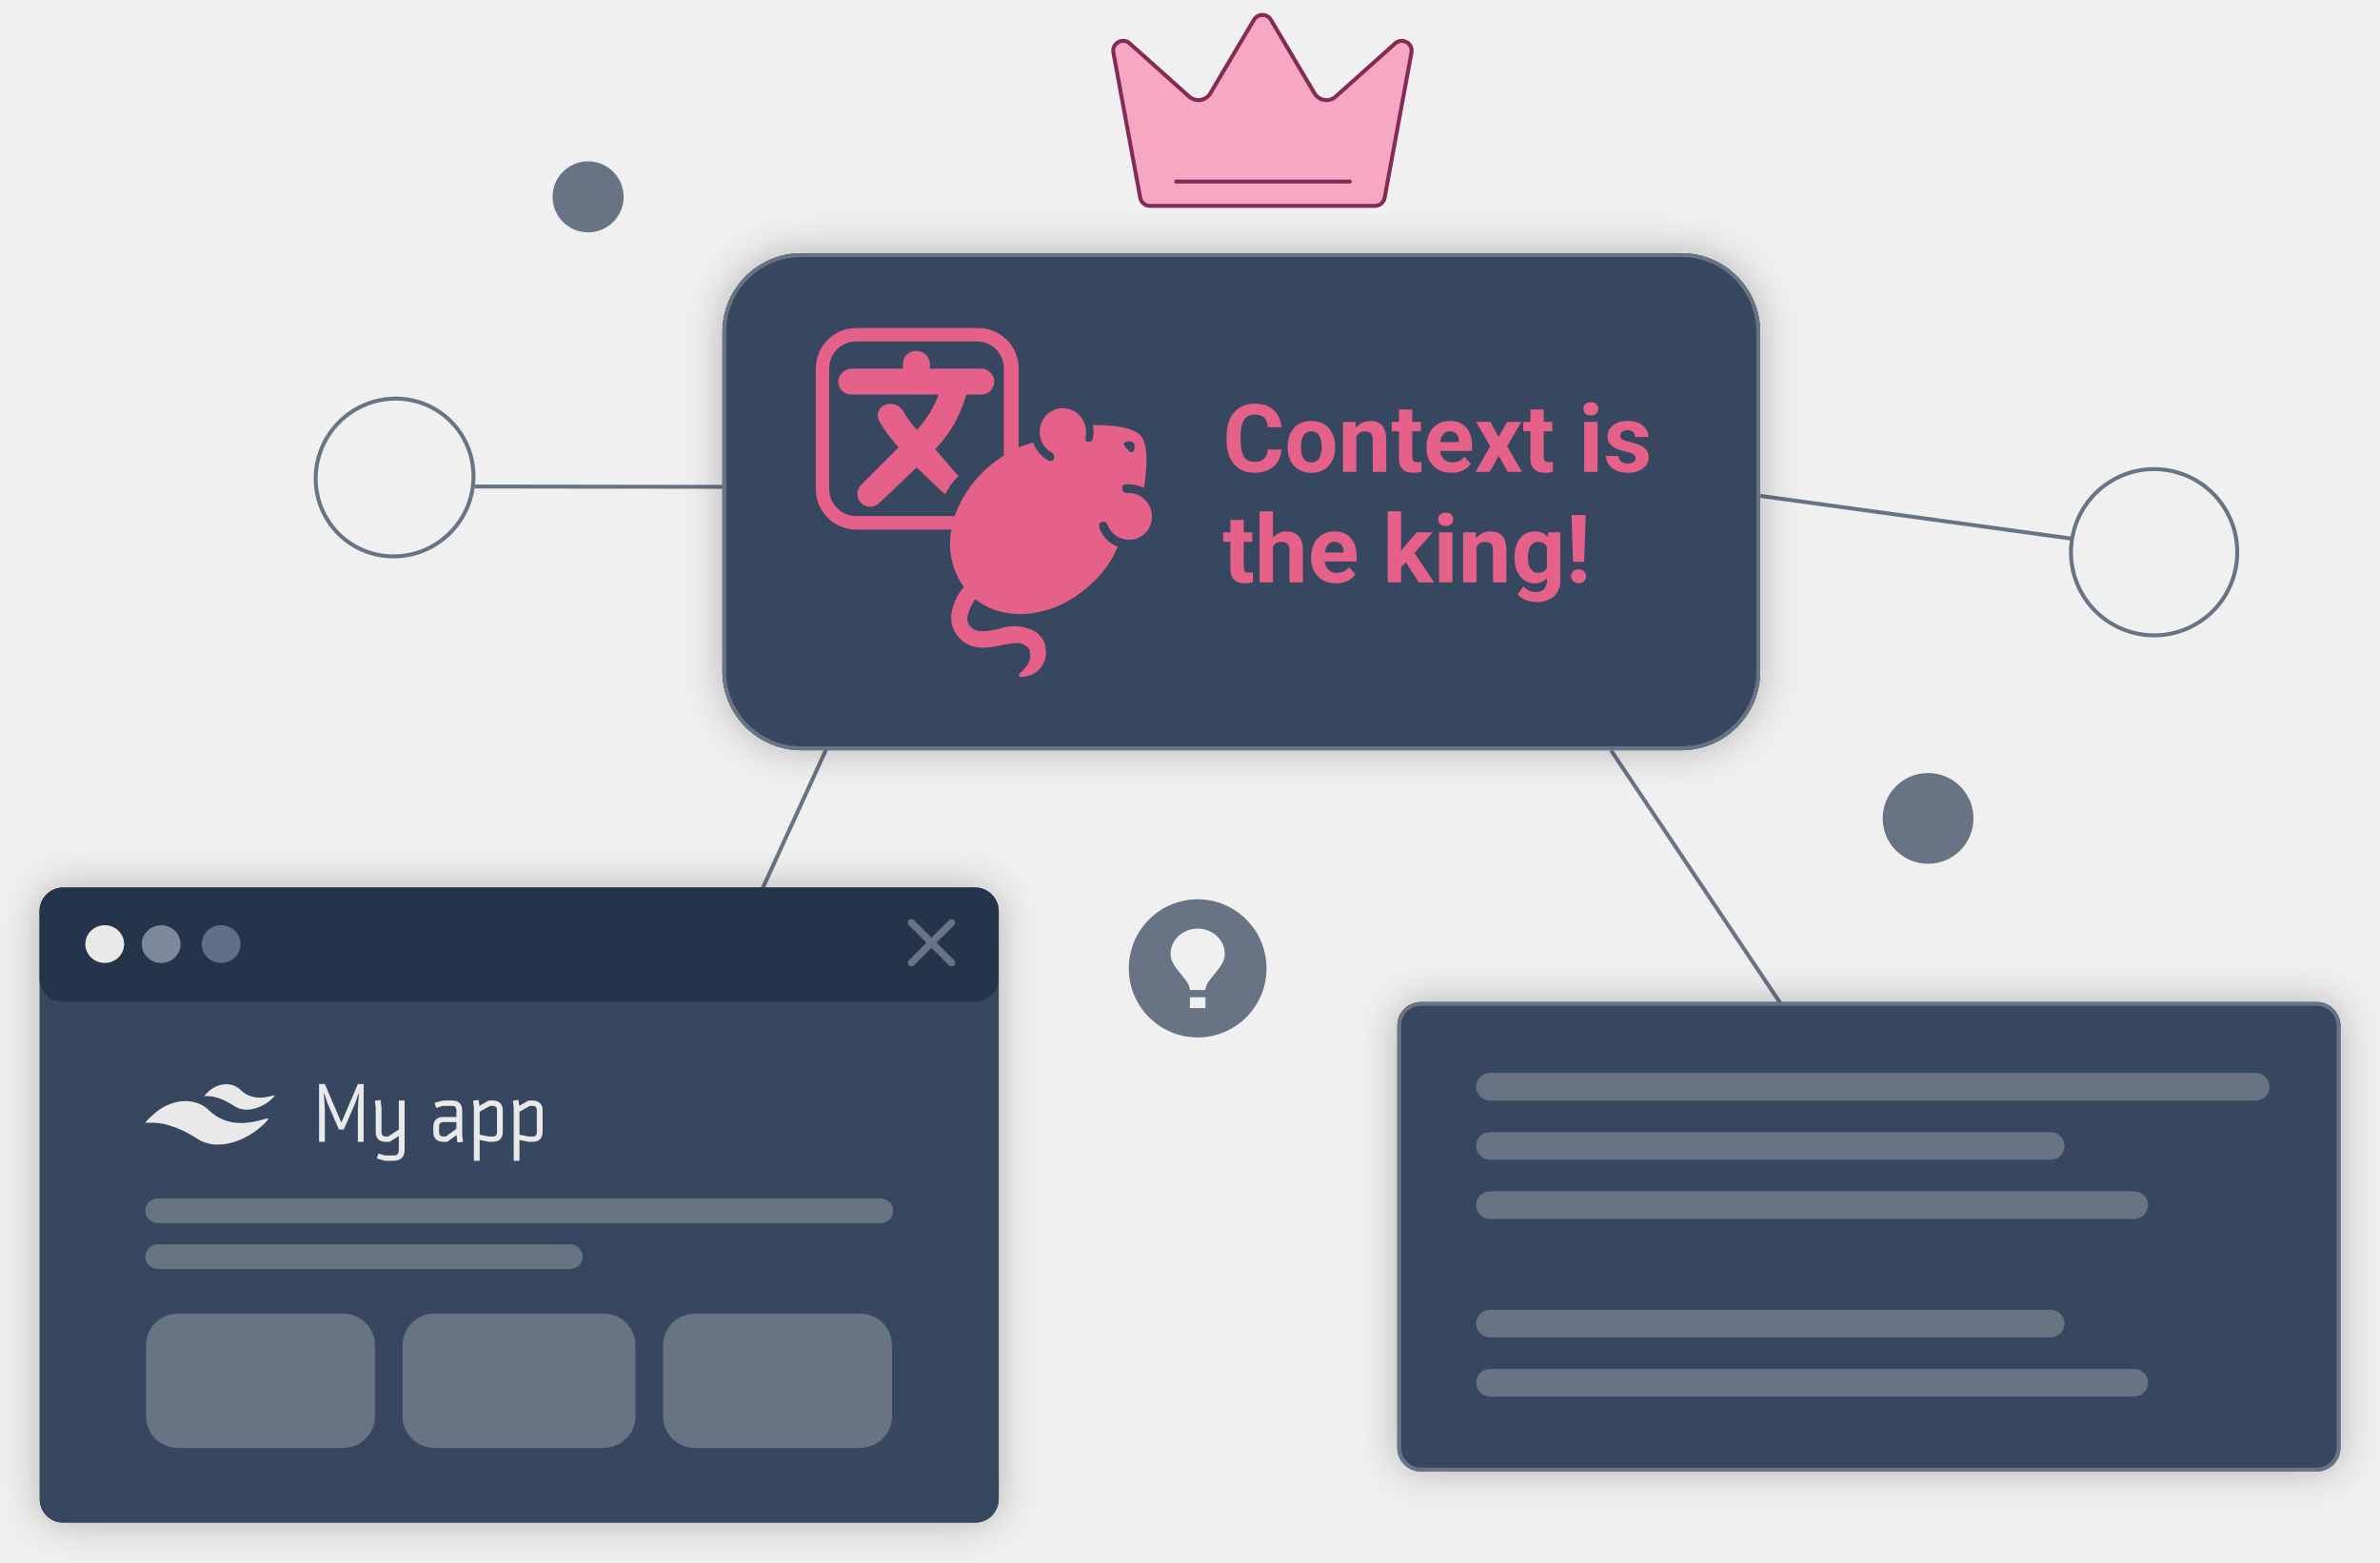
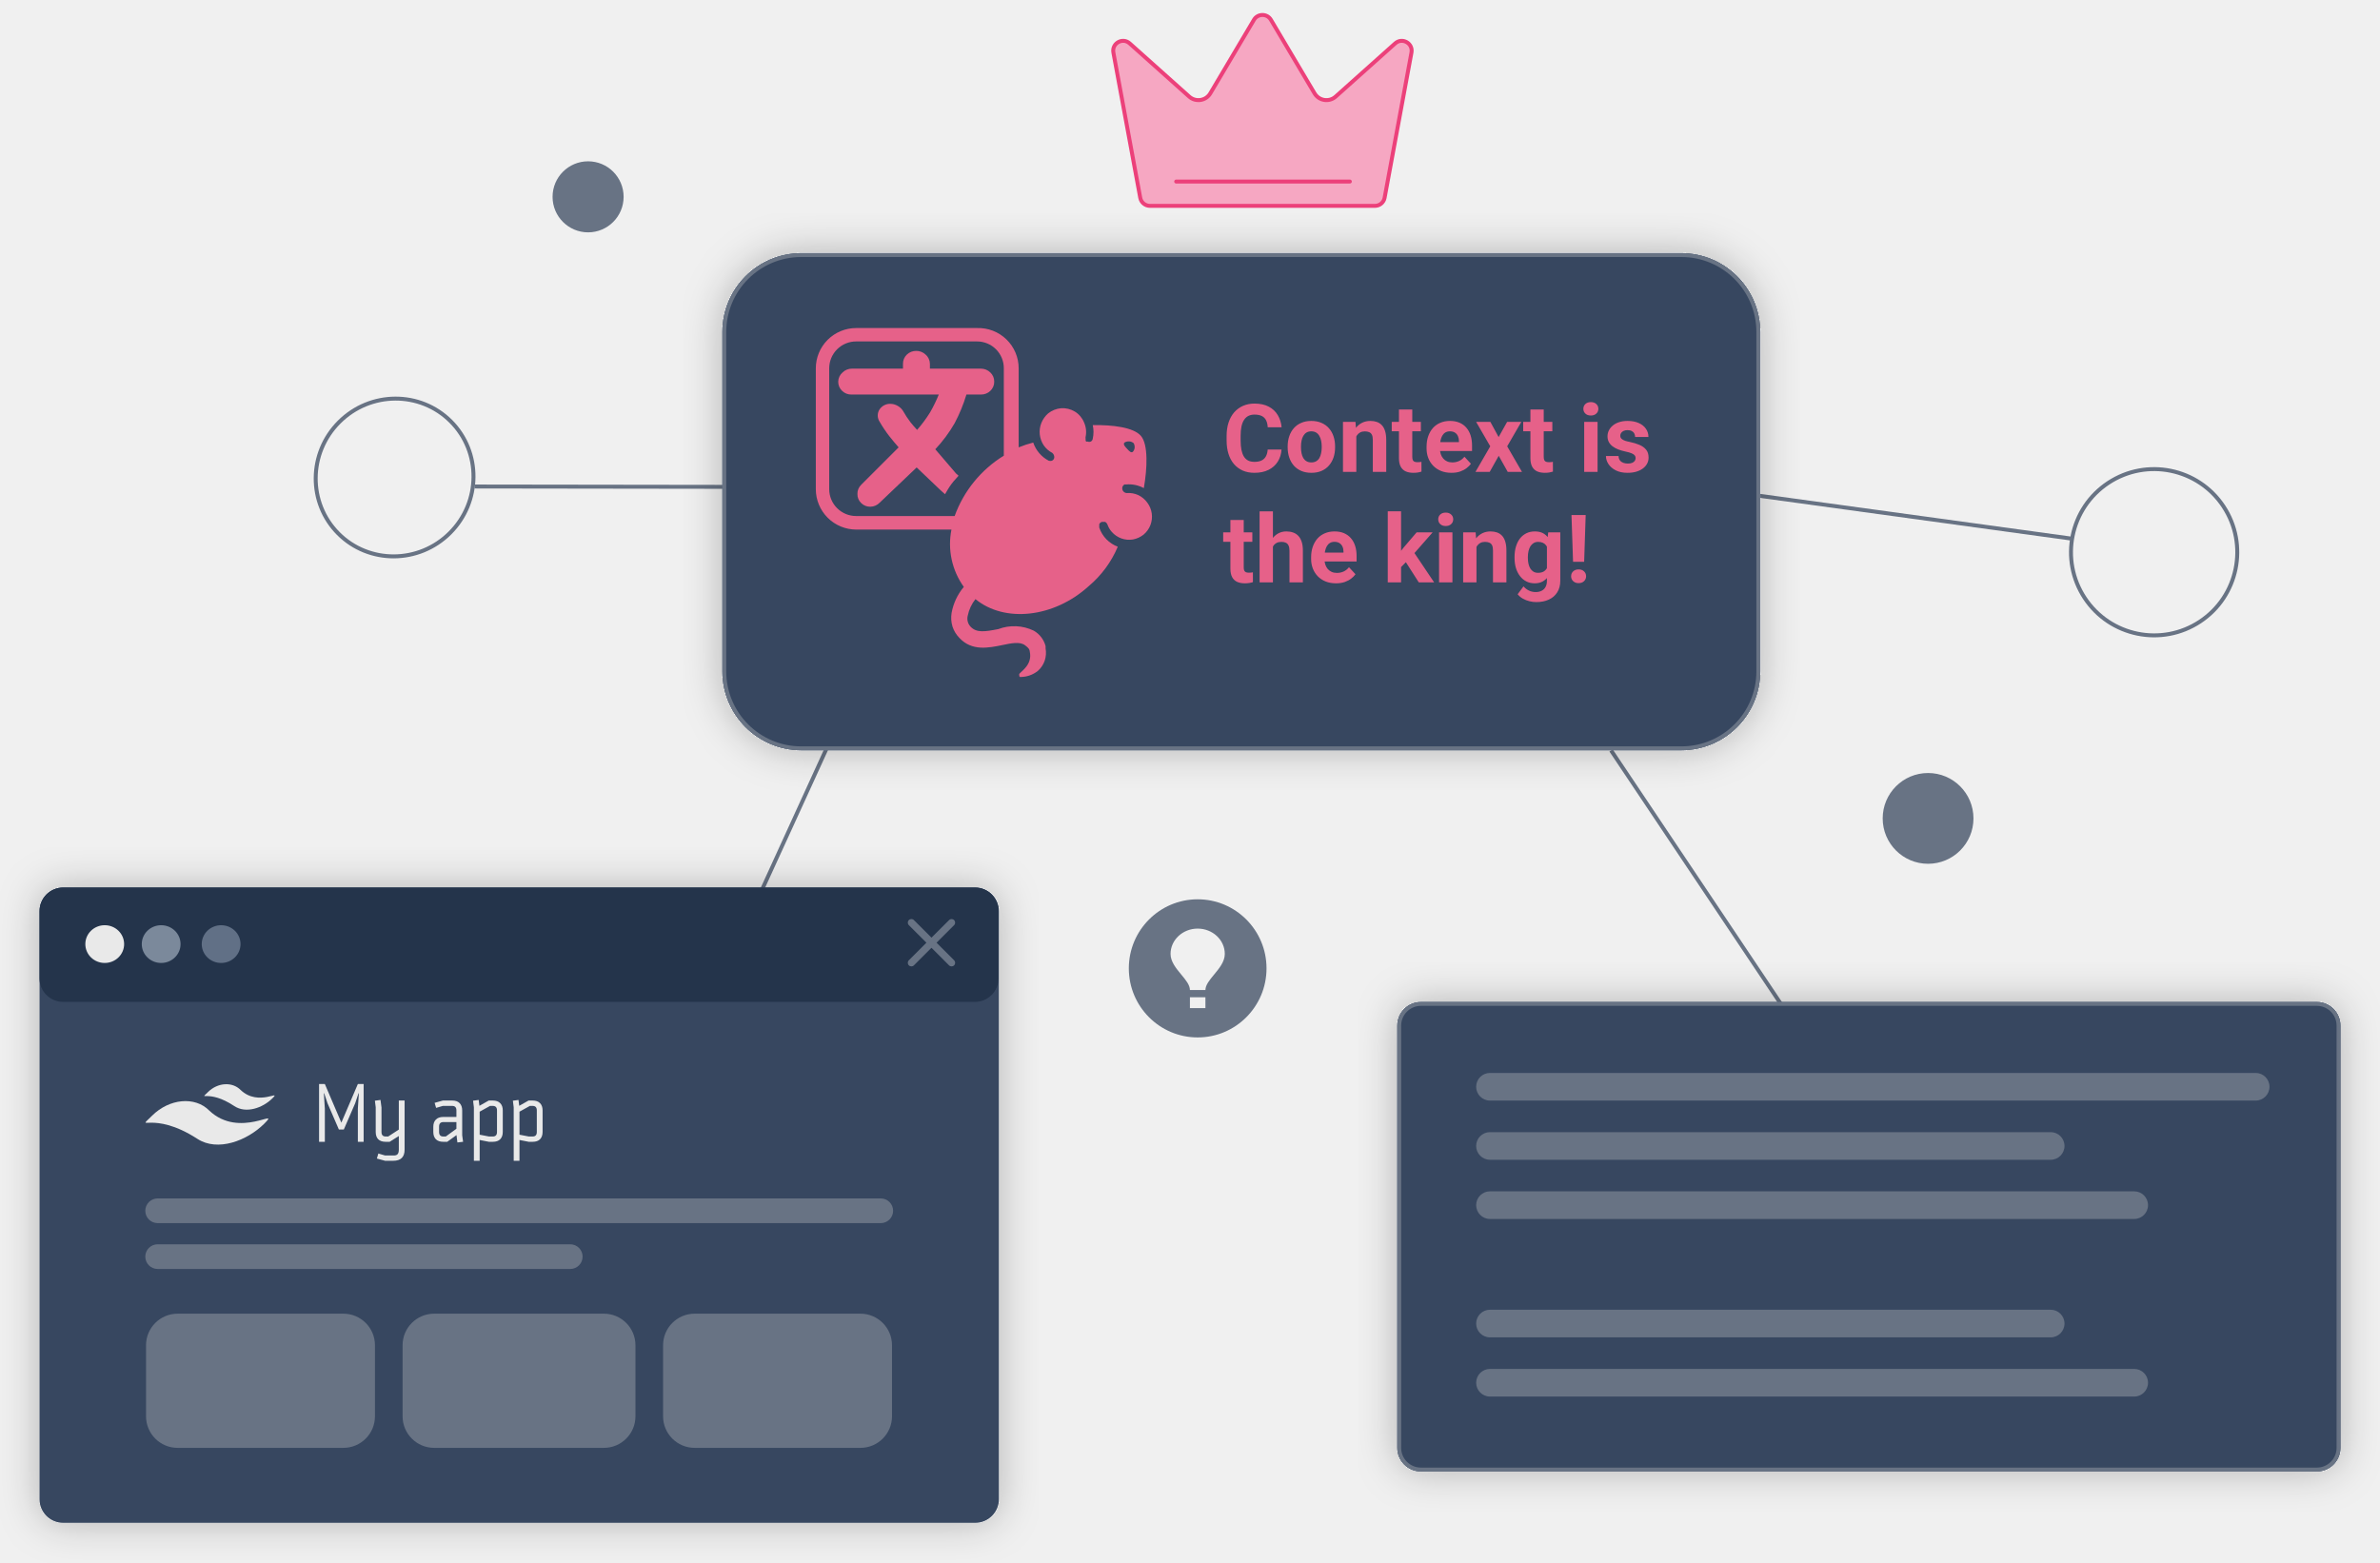
<svg xmlns="http://www.w3.org/2000/svg" width="603" height="396" viewBox="0 0 603 396" fill="none">
  <path fill-rule="evenodd" clip-rule="evenodd" d="M303.444 262.875C313.078 262.875 320.887 255.04 320.887 245.375C320.887 235.71 313.078 227.875 303.444 227.875C293.81 227.875 286 235.71 286 245.375C286 255.04 293.81 262.875 303.444 262.875ZM301.48 255.451H305.407V252.703H301.48V255.451ZM301.48 250.871H305.407C305.407 249.596 306.464 248.32 307.598 246.953C308.906 245.375 310.316 243.675 310.316 241.711C310.316 238.176 307.233 235.299 303.444 235.299C299.655 235.299 296.572 238.176 296.572 241.711C296.572 243.675 297.982 245.375 299.29 246.953C300.423 248.32 301.48 249.596 301.48 250.871Z" fill="#687384" />
  <path d="M178.977 291.188H179.852L181.496 295.574L183.137 291.188H184.012L181.84 296.875H181.145L178.977 291.188ZM178.578 291.188H179.41L179.555 294.985V296.875H178.578V291.188ZM183.578 291.188H184.414V296.875H183.434V294.985L183.578 291.188ZM186.711 296.414L187.859 292.649H188.867L187.172 297.52C187.133 297.624 187.082 297.737 187.02 297.86C186.957 297.982 186.875 298.098 186.773 298.207C186.674 298.319 186.551 298.409 186.402 298.477C186.254 298.547 186.074 298.582 185.863 298.582C185.78 298.582 185.699 298.574 185.621 298.559C185.546 298.546 185.474 298.531 185.406 298.516L185.402 297.797C185.428 297.8 185.46 297.802 185.496 297.805C185.535 297.808 185.566 297.809 185.59 297.809C185.746 297.809 185.876 297.789 185.98 297.75C186.085 297.714 186.169 297.654 186.234 297.571C186.302 297.487 186.359 297.375 186.406 297.235L186.711 296.414ZM186.062 292.649L187.066 295.813L187.234 296.805L186.582 296.973L185.047 292.649H186.062ZM193.781 296.028V294.012C193.781 293.861 193.754 293.731 193.699 293.621C193.645 293.512 193.561 293.427 193.449 293.367C193.34 293.308 193.202 293.278 193.035 293.278C192.882 293.278 192.749 293.304 192.637 293.356C192.525 293.408 192.438 293.478 192.375 293.567C192.312 293.655 192.281 293.755 192.281 293.867H191.344C191.344 293.701 191.384 293.539 191.465 293.383C191.546 293.227 191.663 293.087 191.816 292.965C191.97 292.843 192.154 292.746 192.367 292.676C192.581 292.606 192.82 292.571 193.086 292.571C193.404 292.571 193.685 292.624 193.93 292.731C194.177 292.837 194.371 292.999 194.512 293.215C194.655 293.429 194.727 293.697 194.727 294.02V295.899C194.727 296.091 194.74 296.265 194.766 296.418C194.794 296.569 194.835 296.701 194.887 296.813V296.875H193.922C193.878 296.774 193.842 296.645 193.816 296.489C193.793 296.33 193.781 296.176 193.781 296.028ZM193.918 294.305L193.926 294.887H193.25C193.076 294.887 192.922 294.904 192.789 294.938C192.656 294.969 192.546 295.016 192.457 295.078C192.368 295.141 192.302 295.216 192.258 295.305C192.214 295.393 192.191 295.494 192.191 295.606C192.191 295.718 192.217 295.821 192.27 295.914C192.322 296.005 192.397 296.077 192.496 296.129C192.598 296.181 192.72 296.207 192.863 296.207C193.056 296.207 193.224 296.168 193.367 296.09C193.513 296.009 193.628 295.912 193.711 295.797C193.794 295.68 193.839 295.569 193.844 295.465L194.148 295.883C194.117 295.99 194.064 296.104 193.988 296.227C193.913 296.349 193.814 296.466 193.691 296.578C193.572 296.688 193.427 296.778 193.258 296.848C193.091 296.918 192.898 296.953 192.68 296.953C192.404 296.953 192.158 296.899 191.941 296.789C191.725 296.677 191.556 296.528 191.434 296.34C191.311 296.15 191.25 295.935 191.25 295.696C191.25 295.472 191.292 295.274 191.375 295.102C191.461 294.927 191.586 294.781 191.75 294.664C191.917 294.547 192.12 294.459 192.359 294.399C192.599 294.336 192.872 294.305 193.18 294.305H193.918ZM196.656 293.461V298.5H195.715V292.649H196.582L196.656 293.461ZM199.41 294.723V294.805C199.41 295.112 199.374 295.397 199.301 295.66C199.23 295.921 199.125 296.149 198.984 296.344C198.846 296.537 198.676 296.686 198.473 296.793C198.27 296.9 198.035 296.953 197.77 296.953C197.507 296.953 197.276 296.905 197.078 296.809C196.883 296.71 196.717 296.571 196.582 296.391C196.447 296.211 196.337 296 196.254 295.758C196.173 295.513 196.116 295.245 196.082 294.953V294.637C196.116 294.327 196.173 294.046 196.254 293.793C196.337 293.541 196.447 293.323 196.582 293.141C196.717 292.959 196.883 292.818 197.078 292.719C197.273 292.62 197.501 292.571 197.762 292.571C198.027 292.571 198.263 292.623 198.469 292.727C198.674 292.828 198.848 292.974 198.988 293.164C199.129 293.352 199.234 293.578 199.305 293.844C199.375 294.107 199.41 294.4 199.41 294.723ZM198.469 294.805V294.723C198.469 294.528 198.451 294.347 198.414 294.18C198.378 294.011 198.32 293.862 198.242 293.735C198.164 293.607 198.064 293.508 197.941 293.438C197.822 293.365 197.677 293.328 197.508 293.328C197.341 293.328 197.198 293.357 197.078 293.414C196.958 293.469 196.858 293.546 196.777 293.645C196.697 293.744 196.634 293.86 196.59 293.992C196.546 294.123 196.514 294.265 196.496 294.418V295.176C196.527 295.364 196.581 295.535 196.656 295.692C196.732 295.848 196.839 295.973 196.977 296.067C197.117 296.158 197.297 296.203 197.516 296.203C197.685 296.203 197.829 296.167 197.949 296.094C198.069 296.021 198.167 295.921 198.242 295.793C198.32 295.663 198.378 295.513 198.414 295.344C198.451 295.175 198.469 294.995 198.469 294.805ZM201.156 293.461V298.5H200.215V292.649H201.082L201.156 293.461ZM203.91 294.723V294.805C203.91 295.112 203.874 295.397 203.801 295.66C203.73 295.921 203.625 296.149 203.484 296.344C203.346 296.537 203.176 296.686 202.973 296.793C202.77 296.9 202.535 296.953 202.27 296.953C202.007 296.953 201.776 296.905 201.578 296.809C201.383 296.71 201.217 296.571 201.082 296.391C200.947 296.211 200.837 296 200.754 295.758C200.673 295.513 200.616 295.245 200.582 294.953V294.637C200.616 294.327 200.673 294.046 200.754 293.793C200.837 293.541 200.947 293.323 201.082 293.141C201.217 292.959 201.383 292.818 201.578 292.719C201.773 292.62 202.001 292.571 202.262 292.571C202.527 292.571 202.763 292.623 202.969 292.727C203.174 292.828 203.348 292.974 203.488 293.164C203.629 293.352 203.734 293.578 203.805 293.844C203.875 294.107 203.91 294.4 203.91 294.723ZM202.969 294.805V294.723C202.969 294.528 202.951 294.347 202.914 294.18C202.878 294.011 202.82 293.862 202.742 293.735C202.664 293.607 202.564 293.508 202.441 293.438C202.322 293.365 202.177 293.328 202.008 293.328C201.841 293.328 201.698 293.357 201.578 293.414C201.458 293.469 201.358 293.546 201.277 293.645C201.197 293.744 201.134 293.86 201.09 293.992C201.046 294.123 201.014 294.265 200.996 294.418V295.176C201.027 295.364 201.081 295.535 201.156 295.692C201.232 295.848 201.339 295.973 201.477 296.067C201.617 296.158 201.797 296.203 202.016 296.203C202.185 296.203 202.329 296.167 202.449 296.094C202.569 296.021 202.667 295.921 202.742 295.793C202.82 295.663 202.878 295.513 202.914 295.344C202.951 295.175 202.969 294.995 202.969 294.805Z" fill="#374760" />
  <path d="M488.5 218.875C494.851 218.875 500 213.727 500 207.375C500 201.024 494.851 195.875 488.5 195.875C482.149 195.875 477 201.024 477 207.375C477 213.727 482.149 218.875 488.5 218.875Z" fill="#687384" />
  <path d="M149 58.875C153.971 58.875 158 54.846 158 49.875C158 44.905 153.971 40.875 149 40.875C144.029 40.875 140 44.905 140 49.875C140 54.846 144.029 58.875 149 58.875Z" fill="#687384" />
  <path d="M114.217 106.775C121.961 114.531 121.875 127.188 114.006 135.044C106.138 142.901 93.481 142.966 85.737 135.209C77.993 127.453 78.078 114.796 85.947 106.94C93.816 99.084 106.473 99.019 114.217 106.775Z" stroke="#687384" />
  <line x1="120.24" y1="123.275" x2="192.001" y2="123.375" stroke="#687384" />
  <line x1="189.66" y1="232.882" x2="213.083" y2="181.667" stroke="#687384" />
  <line x1="454.671" y1="259.561" x2="408.183" y2="190.153" stroke="#687384" />
  <line x1="524.932" y1="136.495" x2="436.933" y2="124.416" stroke="#687384" />
  <circle cx="545.774" cy="139.932" r="21.063" transform="rotate(-123.447 545.774 139.932)" stroke="#687384" />
  <g filter="url(#filter0_d_737_1407)">
    <rect x="183" y="64.124" width="263" height="126" rx="20" fill="#374760" />
    <rect x="183.5" y="64.624" width="262" height="125" rx="19.5" stroke="#687384" />
  </g>
  <path d="M321.184 113.913H324.688C324.617 115.061 324.301 116.081 323.738 116.971C323.184 117.862 322.406 118.557 321.406 119.057C320.414 119.557 319.219 119.807 317.82 119.807C316.727 119.807 315.746 119.62 314.879 119.245C314.012 118.862 313.27 118.315 312.652 117.604C312.043 116.893 311.578 116.034 311.258 115.026C310.938 114.018 310.777 112.889 310.777 111.639V110.456C310.777 109.206 310.941 108.077 311.27 107.069C311.605 106.053 312.082 105.19 312.699 104.479C313.324 103.768 314.07 103.221 314.938 102.838C315.805 102.456 316.773 102.264 317.844 102.264C319.266 102.264 320.465 102.522 321.441 103.038C322.426 103.553 323.188 104.264 323.727 105.17C324.273 106.077 324.602 107.108 324.711 108.264H321.195C321.156 107.577 321.02 106.995 320.785 106.518C320.551 106.034 320.195 105.67 319.719 105.428C319.25 105.178 318.625 105.053 317.844 105.053C317.258 105.053 316.746 105.163 316.309 105.381C315.871 105.6 315.504 105.932 315.207 106.378C314.91 106.823 314.688 107.385 314.539 108.065C314.398 108.737 314.328 109.526 314.328 110.432V111.639C314.328 112.522 314.395 113.299 314.527 113.971C314.66 114.635 314.863 115.198 315.137 115.659C315.418 116.112 315.777 116.456 316.215 116.69C316.66 116.917 317.195 117.03 317.82 117.03C318.555 117.03 319.16 116.913 319.637 116.678C320.113 116.444 320.477 116.096 320.727 115.635C320.984 115.174 321.137 114.6 321.184 113.913ZM326.246 113.362V113.116C326.246 112.186 326.379 111.331 326.645 110.549C326.91 109.76 327.297 109.077 327.805 108.499C328.312 107.92 328.938 107.471 329.68 107.151C330.422 106.823 331.273 106.659 332.234 106.659C333.195 106.659 334.051 106.823 334.801 107.151C335.551 107.471 336.18 107.92 336.688 108.499C337.203 109.077 337.594 109.76 337.859 110.549C338.125 111.331 338.258 112.186 338.258 113.116V113.362C338.258 114.284 338.125 115.139 337.859 115.928C337.594 116.71 337.203 117.393 336.688 117.979C336.18 118.557 335.555 119.006 334.812 119.327C334.07 119.647 333.219 119.807 332.258 119.807C331.297 119.807 330.441 119.647 329.691 119.327C328.949 119.006 328.32 118.557 327.805 117.979C327.297 117.393 326.91 116.71 326.645 115.928C326.379 115.139 326.246 114.284 326.246 113.362ZM329.621 113.116V113.362C329.621 113.893 329.668 114.389 329.762 114.85C329.855 115.311 330.004 115.717 330.207 116.069C330.418 116.413 330.691 116.682 331.027 116.878C331.363 117.073 331.773 117.17 332.258 117.17C332.727 117.17 333.129 117.073 333.465 116.878C333.801 116.682 334.07 116.413 334.273 116.069C334.477 115.717 334.625 115.311 334.719 114.85C334.82 114.389 334.871 113.893 334.871 113.362V113.116C334.871 112.6 334.82 112.116 334.719 111.663C334.625 111.202 334.473 110.795 334.262 110.444C334.059 110.085 333.789 109.803 333.453 109.6C333.117 109.397 332.711 109.295 332.234 109.295C331.758 109.295 331.352 109.397 331.016 109.6C330.688 109.803 330.418 110.085 330.207 110.444C330.004 110.795 329.855 111.202 329.762 111.663C329.668 112.116 329.621 112.6 329.621 113.116ZM343.637 109.6V119.573H340.262V106.893H343.426L343.637 109.6ZM343.145 112.788H342.23C342.23 111.85 342.352 111.006 342.594 110.256C342.836 109.499 343.176 108.854 343.613 108.323C344.051 107.784 344.57 107.374 345.172 107.092C345.781 106.803 346.461 106.659 347.211 106.659C347.805 106.659 348.348 106.745 348.84 106.917C349.332 107.088 349.754 107.362 350.105 107.737C350.465 108.112 350.738 108.608 350.926 109.225C351.121 109.842 351.219 110.596 351.219 111.487V119.573H347.82V111.475C347.82 110.913 347.742 110.475 347.586 110.163C347.43 109.85 347.199 109.631 346.895 109.506C346.598 109.374 346.23 109.307 345.793 109.307C345.34 109.307 344.945 109.397 344.609 109.577C344.281 109.756 344.008 110.006 343.789 110.327C343.578 110.639 343.418 111.006 343.309 111.428C343.199 111.85 343.145 112.303 343.145 112.788ZM359.996 106.893V109.284H352.613V106.893H359.996ZM354.441 103.764H357.816V115.753C357.816 116.12 357.863 116.401 357.957 116.596C358.059 116.792 358.207 116.928 358.402 117.006C358.598 117.077 358.844 117.112 359.141 117.112C359.352 117.112 359.539 117.104 359.703 117.088C359.875 117.065 360.02 117.042 360.137 117.018L360.148 119.503C359.859 119.596 359.547 119.67 359.211 119.725C358.875 119.78 358.504 119.807 358.098 119.807C357.355 119.807 356.707 119.686 356.152 119.444C355.605 119.194 355.184 118.795 354.887 118.249C354.59 117.702 354.441 116.983 354.441 116.092V103.764ZM367.754 119.807C366.77 119.807 365.887 119.651 365.105 119.338C364.324 119.018 363.66 118.577 363.113 118.014C362.574 117.452 362.16 116.799 361.871 116.057C361.582 115.307 361.438 114.51 361.438 113.667V113.198C361.438 112.237 361.574 111.358 361.848 110.561C362.121 109.764 362.512 109.073 363.02 108.487C363.535 107.901 364.16 107.452 364.895 107.139C365.629 106.819 366.457 106.659 367.379 106.659C368.277 106.659 369.074 106.807 369.77 107.104C370.465 107.401 371.047 107.823 371.516 108.37C371.992 108.917 372.352 109.573 372.594 110.338C372.836 111.096 372.957 111.94 372.957 112.87V114.276H362.879V112.026H369.641V111.768C369.641 111.299 369.555 110.881 369.383 110.514C369.219 110.139 368.969 109.842 368.633 109.624C368.297 109.405 367.867 109.295 367.344 109.295C366.898 109.295 366.516 109.393 366.195 109.588C365.875 109.784 365.613 110.057 365.41 110.409C365.215 110.76 365.066 111.174 364.965 111.651C364.871 112.12 364.824 112.635 364.824 113.198V113.667C364.824 114.174 364.895 114.643 365.035 115.073C365.184 115.503 365.391 115.874 365.656 116.186C365.93 116.499 366.258 116.741 366.641 116.913C367.031 117.085 367.473 117.17 367.965 117.17C368.574 117.17 369.141 117.053 369.664 116.819C370.195 116.577 370.652 116.213 371.035 115.729L372.676 117.51C372.41 117.893 372.047 118.26 371.586 118.612C371.133 118.963 370.586 119.253 369.945 119.479C369.305 119.698 368.574 119.807 367.754 119.807ZM377.598 106.893L379.695 110.749L381.852 106.893H385.449L381.863 113.092L385.613 119.573H382.004L379.719 115.495L377.434 119.573H373.824L377.574 113.092L373.988 106.893H377.598ZM393.301 106.893V109.284H385.918V106.893H393.301ZM387.746 103.764H391.121V115.753C391.121 116.12 391.168 116.401 391.262 116.596C391.363 116.792 391.512 116.928 391.707 117.006C391.902 117.077 392.148 117.112 392.445 117.112C392.656 117.112 392.844 117.104 393.008 117.088C393.18 117.065 393.324 117.042 393.441 117.018L393.453 119.503C393.164 119.596 392.852 119.67 392.516 119.725C392.18 119.78 391.809 119.807 391.402 119.807C390.66 119.807 390.012 119.686 389.457 119.444C388.91 119.194 388.488 118.795 388.191 118.249C387.895 117.702 387.746 116.983 387.746 116.092V103.764ZM404.762 106.893V119.573H401.375V106.893H404.762ZM401.164 103.588C401.164 103.096 401.336 102.69 401.68 102.37C402.023 102.049 402.484 101.889 403.062 101.889C403.633 101.889 404.09 102.049 404.434 102.37C404.785 102.69 404.961 103.096 404.961 103.588C404.961 104.081 404.785 104.487 404.434 104.807C404.09 105.128 403.633 105.288 403.062 105.288C402.484 105.288 402.023 105.128 401.68 104.807C401.336 104.487 401.164 104.081 401.164 103.588ZM414.406 116.069C414.406 115.827 414.336 115.608 414.195 115.413C414.055 115.217 413.793 115.038 413.41 114.874C413.035 114.702 412.492 114.545 411.781 114.405C411.141 114.264 410.543 114.088 409.988 113.878C409.441 113.659 408.965 113.397 408.559 113.092C408.16 112.788 407.848 112.428 407.621 112.014C407.395 111.592 407.281 111.112 407.281 110.573C407.281 110.042 407.395 109.542 407.621 109.073C407.855 108.604 408.188 108.19 408.617 107.831C409.055 107.463 409.586 107.178 410.211 106.975C410.844 106.764 411.555 106.659 412.344 106.659C413.445 106.659 414.391 106.835 415.18 107.186C415.977 107.538 416.586 108.022 417.008 108.639C417.438 109.249 417.652 109.944 417.652 110.725H414.277C414.277 110.397 414.207 110.104 414.066 109.846C413.934 109.581 413.723 109.374 413.434 109.225C413.152 109.069 412.785 108.991 412.332 108.991C411.957 108.991 411.633 109.057 411.359 109.19C411.086 109.315 410.875 109.487 410.727 109.706C410.586 109.917 410.516 110.151 410.516 110.409C410.516 110.604 410.555 110.78 410.633 110.936C410.719 111.085 410.855 111.221 411.043 111.346C411.23 111.471 411.473 111.588 411.77 111.698C412.074 111.799 412.449 111.893 412.895 111.979C413.809 112.167 414.625 112.413 415.344 112.717C416.062 113.014 416.633 113.42 417.055 113.936C417.477 114.444 417.688 115.112 417.688 115.94C417.688 116.503 417.562 117.018 417.312 117.487C417.062 117.956 416.703 118.366 416.234 118.717C415.766 119.061 415.203 119.331 414.547 119.526C413.898 119.713 413.168 119.807 412.355 119.807C411.176 119.807 410.176 119.596 409.355 119.174C408.543 118.753 407.926 118.217 407.504 117.569C407.09 116.913 406.883 116.241 406.883 115.553H410.082C410.098 116.014 410.215 116.385 410.434 116.667C410.66 116.948 410.945 117.151 411.289 117.276C411.641 117.401 412.02 117.463 412.426 117.463C412.863 117.463 413.227 117.405 413.516 117.288C413.805 117.163 414.023 116.999 414.172 116.795C414.328 116.585 414.406 116.342 414.406 116.069ZM317.293 134.893V137.284H309.91V134.893H317.293ZM311.738 131.764H315.113V143.753C315.113 144.12 315.16 144.401 315.254 144.596C315.355 144.792 315.504 144.928 315.699 145.006C315.895 145.077 316.141 145.112 316.438 145.112C316.648 145.112 316.836 145.104 317 145.088C317.172 145.065 317.316 145.042 317.434 145.018L317.445 147.503C317.156 147.596 316.844 147.67 316.508 147.725C316.172 147.78 315.801 147.807 315.395 147.807C314.652 147.807 314.004 147.686 313.449 147.444C312.902 147.194 312.48 146.795 312.184 146.249C311.887 145.702 311.738 144.983 311.738 144.092V131.764ZM322.508 129.573V147.573H319.133V129.573H322.508ZM322.027 140.788H321.102C321.109 139.905 321.227 139.092 321.453 138.35C321.68 137.6 322.004 136.952 322.426 136.405C322.848 135.85 323.352 135.42 323.938 135.116C324.531 134.811 325.188 134.659 325.906 134.659C326.531 134.659 327.098 134.749 327.605 134.928C328.121 135.1 328.562 135.381 328.93 135.772C329.305 136.155 329.594 136.659 329.797 137.284C330 137.909 330.102 138.667 330.102 139.557V147.573H326.703V139.534C326.703 138.971 326.621 138.53 326.457 138.21C326.301 137.881 326.07 137.651 325.766 137.518C325.469 137.378 325.102 137.307 324.664 137.307C324.18 137.307 323.766 137.397 323.422 137.577C323.086 137.756 322.816 138.006 322.613 138.327C322.41 138.639 322.262 139.006 322.168 139.428C322.074 139.85 322.027 140.303 322.027 140.788ZM338.504 147.807C337.52 147.807 336.637 147.651 335.855 147.338C335.074 147.018 334.41 146.577 333.863 146.014C333.324 145.452 332.91 144.799 332.621 144.057C332.332 143.307 332.188 142.51 332.188 141.667V141.198C332.188 140.237 332.324 139.358 332.598 138.561C332.871 137.764 333.262 137.073 333.77 136.487C334.285 135.901 334.91 135.452 335.645 135.139C336.379 134.819 337.207 134.659 338.129 134.659C339.027 134.659 339.824 134.807 340.52 135.104C341.215 135.401 341.797 135.823 342.266 136.37C342.742 136.917 343.102 137.573 343.344 138.338C343.586 139.096 343.707 139.94 343.707 140.87V142.276H333.629V140.026H340.391V139.768C340.391 139.299 340.305 138.881 340.133 138.514C339.969 138.139 339.719 137.842 339.383 137.624C339.047 137.405 338.617 137.295 338.094 137.295C337.648 137.295 337.266 137.393 336.945 137.588C336.625 137.784 336.363 138.057 336.16 138.409C335.965 138.76 335.816 139.174 335.715 139.651C335.621 140.12 335.574 140.635 335.574 141.198V141.667C335.574 142.174 335.645 142.643 335.785 143.073C335.934 143.503 336.141 143.874 336.406 144.186C336.68 144.499 337.008 144.741 337.391 144.913C337.781 145.085 338.223 145.17 338.715 145.17C339.324 145.17 339.891 145.053 340.414 144.819C340.945 144.577 341.402 144.213 341.785 143.729L343.426 145.51C343.16 145.893 342.797 146.26 342.336 146.612C341.883 146.963 341.336 147.253 340.695 147.479C340.055 147.698 339.324 147.807 338.504 147.807ZM354.98 129.561V147.573H351.605V129.561H354.98ZM362.973 134.893L357.465 141.174L354.512 144.163L353.281 141.725L355.625 138.749L358.918 134.893H362.973ZM359.469 147.573L355.719 141.713L358.051 139.674L363.359 147.573H359.469ZM367.988 134.893V147.573H364.602V134.893H367.988ZM364.391 131.588C364.391 131.096 364.562 130.69 364.906 130.37C365.25 130.049 365.711 129.889 366.289 129.889C366.859 129.889 367.316 130.049 367.66 130.37C368.012 130.69 368.188 131.096 368.188 131.588C368.188 132.081 368.012 132.487 367.66 132.807C367.316 133.128 366.859 133.288 366.289 133.288C365.711 133.288 365.25 133.128 364.906 132.807C364.562 132.487 364.391 132.081 364.391 131.588ZM374.082 137.6V147.573H370.707V134.893H373.871L374.082 137.6ZM373.59 140.788H372.676C372.676 139.85 372.797 139.006 373.039 138.256C373.281 137.499 373.621 136.854 374.059 136.323C374.496 135.784 375.016 135.374 375.617 135.092C376.227 134.803 376.906 134.659 377.656 134.659C378.25 134.659 378.793 134.745 379.285 134.917C379.777 135.088 380.199 135.362 380.551 135.737C380.91 136.112 381.184 136.608 381.371 137.225C381.566 137.842 381.664 138.596 381.664 139.487V147.573H378.266V139.475C378.266 138.913 378.188 138.475 378.031 138.163C377.875 137.85 377.645 137.631 377.34 137.506C377.043 137.374 376.676 137.307 376.238 137.307C375.785 137.307 375.391 137.397 375.055 137.577C374.727 137.756 374.453 138.006 374.234 138.327C374.023 138.639 373.863 139.006 373.754 139.428C373.645 139.85 373.59 140.303 373.59 140.788ZM392.258 134.893H395.316V147.151C395.316 148.307 395.059 149.288 394.543 150.092C394.035 150.905 393.324 151.518 392.41 151.932C391.496 152.354 390.434 152.565 389.223 152.565C388.691 152.565 388.129 152.495 387.535 152.354C386.949 152.213 386.387 151.995 385.848 151.698C385.316 151.401 384.871 151.026 384.512 150.573L386 148.581C386.391 149.034 386.844 149.385 387.359 149.635C387.875 149.893 388.445 150.022 389.07 150.022C389.68 150.022 390.195 149.909 390.617 149.682C391.039 149.463 391.363 149.139 391.59 148.71C391.816 148.288 391.93 147.776 391.93 147.174V137.823L392.258 134.893ZM383.727 141.385V141.139C383.727 140.17 383.844 139.292 384.078 138.503C384.32 137.706 384.66 137.022 385.098 136.452C385.543 135.881 386.082 135.44 386.715 135.128C387.348 134.815 388.062 134.659 388.859 134.659C389.703 134.659 390.41 134.815 390.98 135.128C391.551 135.44 392.02 135.885 392.387 136.463C392.754 137.034 393.039 137.71 393.242 138.491C393.453 139.264 393.617 140.112 393.734 141.034V141.573C393.617 142.456 393.441 143.276 393.207 144.034C392.973 144.792 392.664 145.456 392.281 146.026C391.898 146.588 391.422 147.026 390.852 147.338C390.289 147.651 389.617 147.807 388.836 147.807C388.055 147.807 387.348 147.647 386.715 147.327C386.09 147.006 385.555 146.557 385.109 145.979C384.664 145.401 384.32 144.721 384.078 143.94C383.844 143.159 383.727 142.307 383.727 141.385ZM387.102 141.139V141.385C387.102 141.909 387.152 142.397 387.254 142.85C387.355 143.303 387.512 143.706 387.723 144.057C387.941 144.401 388.211 144.67 388.531 144.866C388.859 145.053 389.246 145.147 389.691 145.147C390.309 145.147 390.812 145.018 391.203 144.76C391.594 144.495 391.887 144.131 392.082 143.67C392.277 143.21 392.391 142.678 392.422 142.077V140.542C392.406 140.049 392.34 139.608 392.223 139.217C392.105 138.819 391.941 138.479 391.73 138.198C391.52 137.917 391.246 137.698 390.91 137.542C390.574 137.385 390.176 137.307 389.715 137.307C389.27 137.307 388.883 137.409 388.555 137.612C388.234 137.807 387.965 138.077 387.746 138.42C387.535 138.764 387.375 139.17 387.266 139.639C387.156 140.1 387.102 140.6 387.102 141.139ZM401.75 130.51L401.363 142.358H398.551L398.152 130.51H401.75ZM398.059 146.026C398.059 145.526 398.23 145.112 398.574 144.784C398.926 144.448 399.387 144.28 399.957 144.28C400.535 144.28 400.996 144.448 401.34 144.784C401.684 145.112 401.855 145.526 401.855 146.026C401.855 146.51 401.684 146.92 401.34 147.256C400.996 147.592 400.535 147.76 399.957 147.76C399.387 147.76 398.926 147.592 398.574 147.256C398.23 146.92 398.059 146.51 398.059 146.026Z" fill="#E66189" />
  <g clip-path="url(#clip0_737_1407)">
    <rect width="88.487" height="88.487" transform="translate(205 83.1245)" fill="#374760" />
    <path d="M290.685 127.368C290.094 126.549 289.308 125.89 288.399 125.451C287.499 125.04 286.51 124.863 285.523 124.935C285.238 124.933 284.963 124.828 284.749 124.64C284.525 124.454 284.38 124.191 284.344 123.902C284.325 123.755 284.325 123.607 284.344 123.46C284.395 123.314 284.47 123.177 284.565 123.054C284.657 122.937 284.769 122.837 284.897 122.759C285.031 122.743 285.167 122.743 285.302 122.759C286.859 122.618 288.424 122.939 289.8 123.681C290.685 118.704 290.943 112.62 289.063 110.445C287.182 108.269 281.91 107.643 276.859 107.716C277.117 108.857 277.117 110.041 276.859 111.182C276.838 111.328 276.784 111.467 276.701 111.588C276.618 111.71 276.508 111.811 276.38 111.883C276.252 111.937 276.114 111.966 275.974 111.966C275.835 111.966 275.697 111.937 275.569 111.883C275.436 111.917 275.296 111.917 275.163 111.883L275.052 111.551C275.032 111.416 275.032 111.28 275.052 111.145C275.015 111 275.015 110.848 275.052 110.703C275.315 109.462 275.172 108.17 274.647 107.016C274.181 105.884 273.367 104.928 272.324 104.288C271.281 103.661 270.073 103.365 268.858 103.44C267.645 103.542 266.489 104.004 265.54 104.767C264.798 105.425 264.218 106.245 263.844 107.163C263.471 108.086 263.332 109.087 263.438 110.076C263.546 111.064 263.888 112.011 264.434 112.841C264.993 113.647 265.739 114.305 266.609 114.759C266.821 114.929 266.976 115.161 267.052 115.422C267.145 115.672 267.145 115.947 267.052 116.196C266.947 116.446 266.748 116.645 266.499 116.749C266.246 116.822 265.977 116.822 265.724 116.749C263.863 115.781 262.449 114.129 261.779 112.141C260.523 112.458 259.291 112.865 258.092 113.357V93.337C258.093 91.968 257.818 90.612 257.285 89.351C256.751 88.09 255.969 86.949 254.985 85.996C254.001 85.043 252.836 84.298 251.558 83.805C250.28 83.311 248.917 83.08 247.548 83.124H216.909C214.201 83.124 211.603 84.201 209.688 86.116C207.772 88.031 206.696 90.629 206.696 93.337V123.976C206.706 126.682 207.785 129.274 209.698 131.187C211.611 133.1 214.204 134.179 216.909 134.189H241.059C240.558 136.696 240.578 139.279 241.117 141.778C241.656 144.276 242.703 146.638 244.193 148.715C242.603 150.608 241.536 152.883 241.096 155.315C240.91 156.46 240.986 157.632 241.317 158.744C241.671 159.84 242.277 160.837 243.087 161.657C246.257 165.049 250.46 164.164 253.926 163.463C256.175 162.984 258.351 162.541 259.641 163.463C260.931 164.385 260.858 164.827 260.894 165.049C261.632 168.33 258.904 169.952 258.24 170.763C258.212 170.847 258.212 170.938 258.24 171.021C258.219 171.119 258.219 171.219 258.24 171.316L258.424 171.538H258.682C260.222 171.508 261.711 170.978 262.922 170.026C263.731 169.323 264.341 168.421 264.692 167.408C265.023 166.398 265.099 165.321 264.913 164.274V163.721C264.699 162.905 264.325 162.139 263.812 161.468C263.299 160.797 262.659 160.234 261.927 159.813C260.534 159.138 259.017 158.753 257.471 158.684C255.924 158.614 254.379 158.86 252.931 159.408C249.539 160.071 247.4 160.403 245.889 158.781C245.55 158.417 245.309 157.973 245.188 157.49C245.06 157.007 245.06 156.499 245.188 156.016C245.494 154.478 246.164 153.037 247.142 151.812C254.516 157.859 266.978 156.569 275.827 148.531C279.041 145.831 281.568 142.407 283.201 138.539C282.121 138.121 281.141 137.48 280.325 136.659C279.512 135.822 278.895 134.814 278.518 133.709C278.482 133.564 278.482 133.412 278.518 133.267C278.485 133.121 278.485 132.97 278.518 132.825C278.569 132.681 278.659 132.553 278.776 132.456L279.145 132.235H279.587H279.993C280.131 132.312 280.256 132.412 280.362 132.53C280.451 132.642 280.526 132.766 280.583 132.898C280.819 133.594 281.196 134.234 281.689 134.779C282.342 135.528 283.177 136.097 284.112 136.433C285.048 136.769 286.054 136.859 287.035 136.696C288.018 136.515 288.941 136.097 289.726 135.479C290.498 134.84 291.095 134.016 291.459 133.083C291.827 132.143 291.948 131.125 291.813 130.125C291.677 129.125 291.289 128.176 290.685 127.368ZM284.897 112.141C285.261 111.917 285.687 111.813 286.113 111.846C286.519 111.875 286.906 112.029 287.219 112.288C287.416 112.636 287.506 113.033 287.477 113.431C287.441 113.813 287.286 114.174 287.035 114.464C286.593 114.869 286.076 114.279 285.597 113.763C285.118 113.247 284.454 112.62 284.897 112.141ZM216.909 130.76C215.107 130.76 213.377 130.046 212.099 128.775C210.821 127.504 210.098 125.779 210.088 123.976V93.337C210.088 91.528 210.807 89.793 212.086 88.514C213.365 87.235 215.1 86.516 216.909 86.516H247.548C248.442 86.516 249.327 86.693 250.152 87.036C250.978 87.38 251.727 87.883 252.358 88.516C252.988 89.15 253.487 89.903 253.826 90.73C254.165 91.557 254.337 92.443 254.332 93.337V115.459C248.568 119.004 244.175 124.398 241.87 130.76H216.909Z" fill="#E66189" />
    <path d="M244.856 99.974H248.543C249.42 99.987 250.267 99.656 250.902 99.052C251.225 98.751 251.481 98.385 251.652 97.979C251.824 97.572 251.907 97.134 251.898 96.692C251.902 96.257 251.816 95.826 251.645 95.426C251.473 95.026 251.221 94.666 250.902 94.37C250.27 93.756 249.424 93.412 248.543 93.411H235.602V92.194C235.597 91.745 235.496 91.301 235.305 90.894C235.115 90.487 234.838 90.126 234.495 89.835C233.86 89.231 233.013 88.9 232.136 88.913C231.259 88.9 230.412 89.231 229.776 89.835C229.453 90.136 229.198 90.502 229.026 90.908C228.855 91.315 228.771 91.753 228.781 92.194V93.411H215.84C215.402 93.407 214.969 93.49 214.564 93.655C214.159 93.819 213.791 94.062 213.48 94.37C213.142 94.656 212.868 95.012 212.677 95.412C212.487 95.813 212.383 96.249 212.374 96.692C212.364 97.134 212.448 97.572 212.619 97.979C212.791 98.385 213.047 98.751 213.369 99.052C213.682 99.354 214.051 99.592 214.457 99.75C214.862 99.908 215.294 99.984 215.729 99.974H237.851C237.218 101.534 236.479 103.049 235.638 104.509C234.667 106.071 233.57 107.55 232.357 108.933C231.767 108.269 231.177 107.643 230.698 107.016C229.992 106.091 229.351 105.118 228.781 104.103C228.45 103.581 227.994 103.15 227.453 102.85C226.928 102.536 226.332 102.359 225.721 102.333C225.161 102.295 224.6 102.404 224.096 102.65C223.591 102.896 223.16 103.27 222.845 103.735C222.545 104.195 222.385 104.733 222.385 105.283C222.385 105.833 222.545 106.371 222.845 106.832C223.584 108.115 224.409 109.347 225.315 110.519C226.052 111.477 226.864 112.399 227.675 113.357L218.199 122.833C217.886 123.132 217.639 123.493 217.474 123.893C217.309 124.293 217.229 124.723 217.241 125.156C217.224 125.589 217.302 126.021 217.467 126.421C217.633 126.822 217.882 127.183 218.199 127.478C218.505 127.78 218.868 128.017 219.267 128.175C219.666 128.333 220.093 128.41 220.522 128.4C220.964 128.392 221.4 128.297 221.805 128.119C222.21 127.942 222.576 127.687 222.882 127.368L232.246 118.445L238.477 124.381L239.436 125.229L240.063 124.16C240.676 123.111 241.406 122.134 242.238 121.248L242.865 120.547L242.238 119.994L236.966 113.837C238.85 111.834 240.495 109.619 241.869 107.237C243.096 104.918 244.097 102.485 244.856 99.974Z" fill="#E66189" />
  </g>
  <g filter="url(#filter1_d_737_1407)">
    <path d="M10 230.875C10 227.562 12.686 224.875 16 224.875H247.092C250.405 224.875 253.092 227.562 253.092 230.875V379.875C253.092 383.189 250.405 385.875 247.092 385.875H16C12.686 385.875 10 383.189 10 379.875V230.875Z" fill="#374760" />
  </g>
  <path d="M10 230.875C10 227.562 12.686 224.875 16 224.875H247C250.314 224.875 253 227.562 253 230.875V247.875C253 251.189 250.314 253.875 247 253.875H16C12.686 253.875 10 251.189 10 247.875V230.875Z" fill="#24344B" />
  <path d="M241.734 233.151C241.379 232.796 240.805 232.796 240.451 233.151L236 237.592L231.549 233.141C231.195 232.787 230.621 232.787 230.266 233.141C229.911 233.496 229.911 234.07 230.266 234.425L234.717 238.875L230.266 243.326C229.911 243.681 229.911 244.254 230.266 244.609C230.621 244.964 231.195 244.964 231.549 244.609L236 240.159L240.451 244.609C240.805 244.964 241.379 244.964 241.734 244.609C242.089 244.254 242.089 243.681 241.734 243.326L237.283 238.875L241.734 234.425C242.08 234.079 242.08 233.496 241.734 233.151Z" fill="#687384" />
  <ellipse cx="26.534" cy="239.223" rx="4.915" ry="4.783" fill="#E9E9E9" />
  <ellipse cx="40.833" cy="239.223" rx="4.915" ry="4.783" fill="#7B899B" />
  <ellipse cx="56.027" cy="239.223" rx="4.915" ry="4.783" fill="#617086" />
  <rect x="36.812" y="303.672" width="189.469" height="6.256" rx="3.128" fill="#687384" />
  <rect x="36.812" y="315.291" width="110.797" height="6.256" rx="3.128" fill="#687384" />
  <rect width="58" height="34" rx="8" transform="matrix(-1 0 0 1 95 332.875)" fill="#687384" />
  <rect width="59" height="34" rx="8" transform="matrix(-1 0 0 1 161 332.875)" fill="#687384" />
  <rect width="58" height="34" rx="8" transform="matrix(-1 0 0 1 226 332.875)" fill="#687384" />
  <path d="M90.835 277.024L89.998 279.534L87.112 286.205H85.858L82.972 279.534L82.135 277.024H82.052L82.303 280.935V289.321H80.839V274.682H82.303L86.485 284.469L90.668 274.682H92.132V289.321H90.668V280.935L90.919 277.024H90.835Z" fill="#E9E9E9" />
  <path d="M101.046 291.307V287.857L98.725 289.321H97.7C96.878 289.321 96.25 289.105 95.818 288.672C95.4 288.24 95.191 287.62 95.191 286.811V280.558L94.982 278.906L96.404 278.718L96.655 280.642V286.853C96.655 287.606 97.017 287.982 97.742 287.982H98.349L101.046 286.226V278.865H102.51V291.307C102.51 293.189 101.548 294.131 99.624 294.131H97.575L95.484 293.566L95.86 292.29L97.575 292.792H99.77C100.231 292.792 100.558 292.674 100.753 292.437C100.949 292.2 101.046 291.823 101.046 291.307Z" fill="#E9E9E9" />
  <path d="M110.116 279.45L112.208 278.865H114.592C115.414 278.865 116.035 279.088 116.453 279.534C116.885 279.966 117.101 280.579 117.101 281.374V287.669L117.331 289.321L115.888 289.488L115.658 287.627L113.316 289.321H112.291C111.483 289.321 110.862 289.105 110.43 288.672C109.998 288.226 109.782 287.606 109.782 286.811V285.536C109.782 284.741 109.998 284.127 110.43 283.695C110.862 283.249 111.483 283.026 112.291 283.026H115.637V281.353C115.637 280.6 115.275 280.224 114.55 280.224H112.208L110.493 280.726L110.116 279.45ZM112.333 287.982H112.94L115.637 286.017V284.323H112.333C111.608 284.323 111.246 284.699 111.246 285.452V286.853C111.246 287.606 111.608 287.982 112.333 287.982Z" fill="#E9E9E9" />
  <path d="M120.065 280.579L119.856 278.906L121.278 278.718L121.466 280.203L123.829 278.865H124.875C125.683 278.865 126.304 279.088 126.736 279.534C127.168 279.966 127.384 280.579 127.384 281.374V286.811C127.384 287.606 127.168 288.226 126.736 288.672C126.304 289.105 125.683 289.321 124.875 289.321H123.871L121.529 288.861V294.131H120.065V280.579ZM124.164 280.224L121.529 281.688V287.522L123.913 287.982H124.833C125.558 287.982 125.92 287.606 125.92 286.853V281.353C125.92 280.6 125.558 280.224 124.833 280.224H124.164Z" fill="#E9E9E9" />
  <path d="M130.153 280.579L129.944 278.906L131.366 278.718L131.555 280.203L133.918 278.865H134.963C135.772 278.865 136.392 279.088 136.824 279.534C137.257 279.966 137.473 280.579 137.473 281.374V286.811C137.473 287.606 137.257 288.226 136.824 288.672C136.392 289.105 135.772 289.321 134.963 289.321H133.959L131.617 288.861V294.131H130.153V280.579ZM134.252 280.224L131.617 281.688V287.522L134.001 287.982H134.921C135.646 287.982 136.009 287.606 136.009 286.853V281.353C136.009 280.6 135.646 280.224 134.921 280.224H134.252Z" fill="#E9E9E9" />
  <path d="M66.945 284.739C62.561 289.09 55.119 291.889 50.028 288.585C38.567 281.146 34.155 287.049 38.539 282.698C42.924 278.347 49.395 277.759 52.993 281.385C60.761 288.762 71.329 280.388 66.945 284.739Z" fill="#E9E9E9" />
  <path d="M69.007 278.316C66.559 280.746 62.334 282.24 59.366 280.269C52.684 275.831 50.243 279.151 52.692 276.721C55.14 274.291 58.841 274.051 60.959 276.184C65.522 280.531 71.456 275.886 69.007 278.316Z" fill="#E9E9E9" />
  <g filter="url(#filter2_d_737_1407)">
    <path d="M354 259.875C354 256.562 356.686 253.875 360 253.875H587C590.314 253.875 593 256.562 593 259.875V366.875C593 370.189 590.314 372.875 587 372.875H360C356.686 372.875 354 370.189 354 366.875V259.875Z" fill="#374760" />
    <path d="M360 254.375H587C590.038 254.375 592.5 256.838 592.5 259.875V366.875C592.5 369.913 590.038 372.375 587 372.375H360C356.962 372.375 354.5 369.913 354.5 366.875V259.875C354.5 256.838 356.962 254.375 360 254.375Z" stroke="#687384" />
  </g>
  <rect x="374" y="271.875" width="201" height="7" rx="3.5" fill="#687384" />
  <rect x="374" y="286.875" width="149.067" height="7" rx="3.5" fill="#687384" />
  <rect x="374" y="301.875" width="170.225" height="7" rx="3.5" fill="#687384" />
  <rect x="374" y="331.875" width="149.067" height="7" rx="3.5" fill="#687384" />
  <rect x="374" y="346.875" width="170.225" height="7" rx="3.5" fill="#687384" />
-   <path d="M288.894 50.118L282.088 13.311C281.655 10.967 284.435 9.404 286.213 10.993L301.301 24.481C302.944 25.95 305.52 25.553 306.644 23.658L317.701 5.019C318.669 3.386 321.033 3.386 322.001 5.019L333.058 23.658C334.182 25.553 336.758 25.95 338.401 24.481L353.49 10.993C355.267 9.404 358.048 10.967 357.614 13.311L350.809 50.118C350.589 51.304 349.556 52.164 348.35 52.164H291.352C290.147 52.164 289.113 51.304 288.894 50.118Z" fill="#F6A7C2" stroke="#822B55" />
-   <path d="M342 46L298 46" stroke="#822B55" stroke-linecap="round" />
+   <path d="M288.894 50.118L282.088 13.311C281.655 10.967 284.435 9.404 286.213 10.993L301.301 24.481C302.944 25.95 305.52 25.553 306.644 23.658L317.701 5.019C318.669 3.386 321.033 3.386 322.001 5.019L333.058 23.658C334.182 25.553 336.758 25.95 338.401 24.481L353.49 10.993C355.267 9.404 358.048 10.967 357.614 13.311L350.809 50.118C350.589 51.304 349.556 52.164 348.35 52.164H291.352C290.147 52.164 289.113 51.304 288.894 50.118Z" fill="#F6A7C2" stroke="#EC407A" />
+   <path d="M342 46L298 46" stroke="#EC407A" stroke-linecap="round" />
  <defs>
    <filter id="filter0_d_737_1407" x="173" y="54.124" width="283" height="146" filterUnits="userSpaceOnUse" color-interpolation-filters="sRGB">
      <feFlood flood-opacity="0" result="BackgroundImageFix" />
      <feColorMatrix in="SourceAlpha" type="matrix" values="0 0 0 0 0 0 0 0 0 0 0 0 0 0 0 0 0 0 127 0" result="hardAlpha" />
      <feOffset />
      <feGaussianBlur stdDeviation="5" />
      <feComposite in2="hardAlpha" operator="out" />
      <feColorMatrix type="matrix" values="0 0 0 0 0 0 0 0 0 0 0 0 0 0 0 0 0 0 0.25 0" />
      <feBlend mode="normal" in2="BackgroundImageFix" result="effect1_dropShadow_737_1407" />
      <feBlend mode="normal" in="SourceGraphic" in2="effect1_dropShadow_737_1407" result="shape" />
    </filter>
    <filter id="filter1_d_737_1407" x="0" y="214.875" width="263.092" height="181" filterUnits="userSpaceOnUse" color-interpolation-filters="sRGB">
      <feFlood flood-opacity="0" result="BackgroundImageFix" />
      <feColorMatrix in="SourceAlpha" type="matrix" values="0 0 0 0 0 0 0 0 0 0 0 0 0 0 0 0 0 0 127 0" result="hardAlpha" />
      <feOffset />
      <feGaussianBlur stdDeviation="5" />
      <feComposite in2="hardAlpha" operator="out" />
      <feColorMatrix type="matrix" values="0 0 0 0 0 0 0 0 0 0 0 0 0 0 0 0 0 0 0.25 0" />
      <feBlend mode="normal" in2="BackgroundImageFix" result="effect1_dropShadow_737_1407" />
      <feBlend mode="normal" in="SourceGraphic" in2="effect1_dropShadow_737_1407" result="shape" />
    </filter>
    <filter id="filter2_d_737_1407" x="344" y="243.875" width="259" height="139" filterUnits="userSpaceOnUse" color-interpolation-filters="sRGB">
      <feFlood flood-opacity="0" result="BackgroundImageFix" />
      <feColorMatrix in="SourceAlpha" type="matrix" values="0 0 0 0 0 0 0 0 0 0 0 0 0 0 0 0 0 0 127 0" result="hardAlpha" />
      <feOffset />
      <feGaussianBlur stdDeviation="5" />
      <feComposite in2="hardAlpha" operator="out" />
      <feColorMatrix type="matrix" values="0 0 0 0 0 0 0 0 0 0 0 0 0 0 0 0 0 0 0.25 0" />
      <feBlend mode="normal" in2="BackgroundImageFix" result="effect1_dropShadow_737_1407" />
      <feBlend mode="normal" in="SourceGraphic" in2="effect1_dropShadow_737_1407" result="shape" />
    </filter>
    <clipPath id="clip0_737_1407">
      <rect width="88.487" height="88.487" fill="white" transform="translate(205 83.1245)" />
    </clipPath>
  </defs>
</svg>
